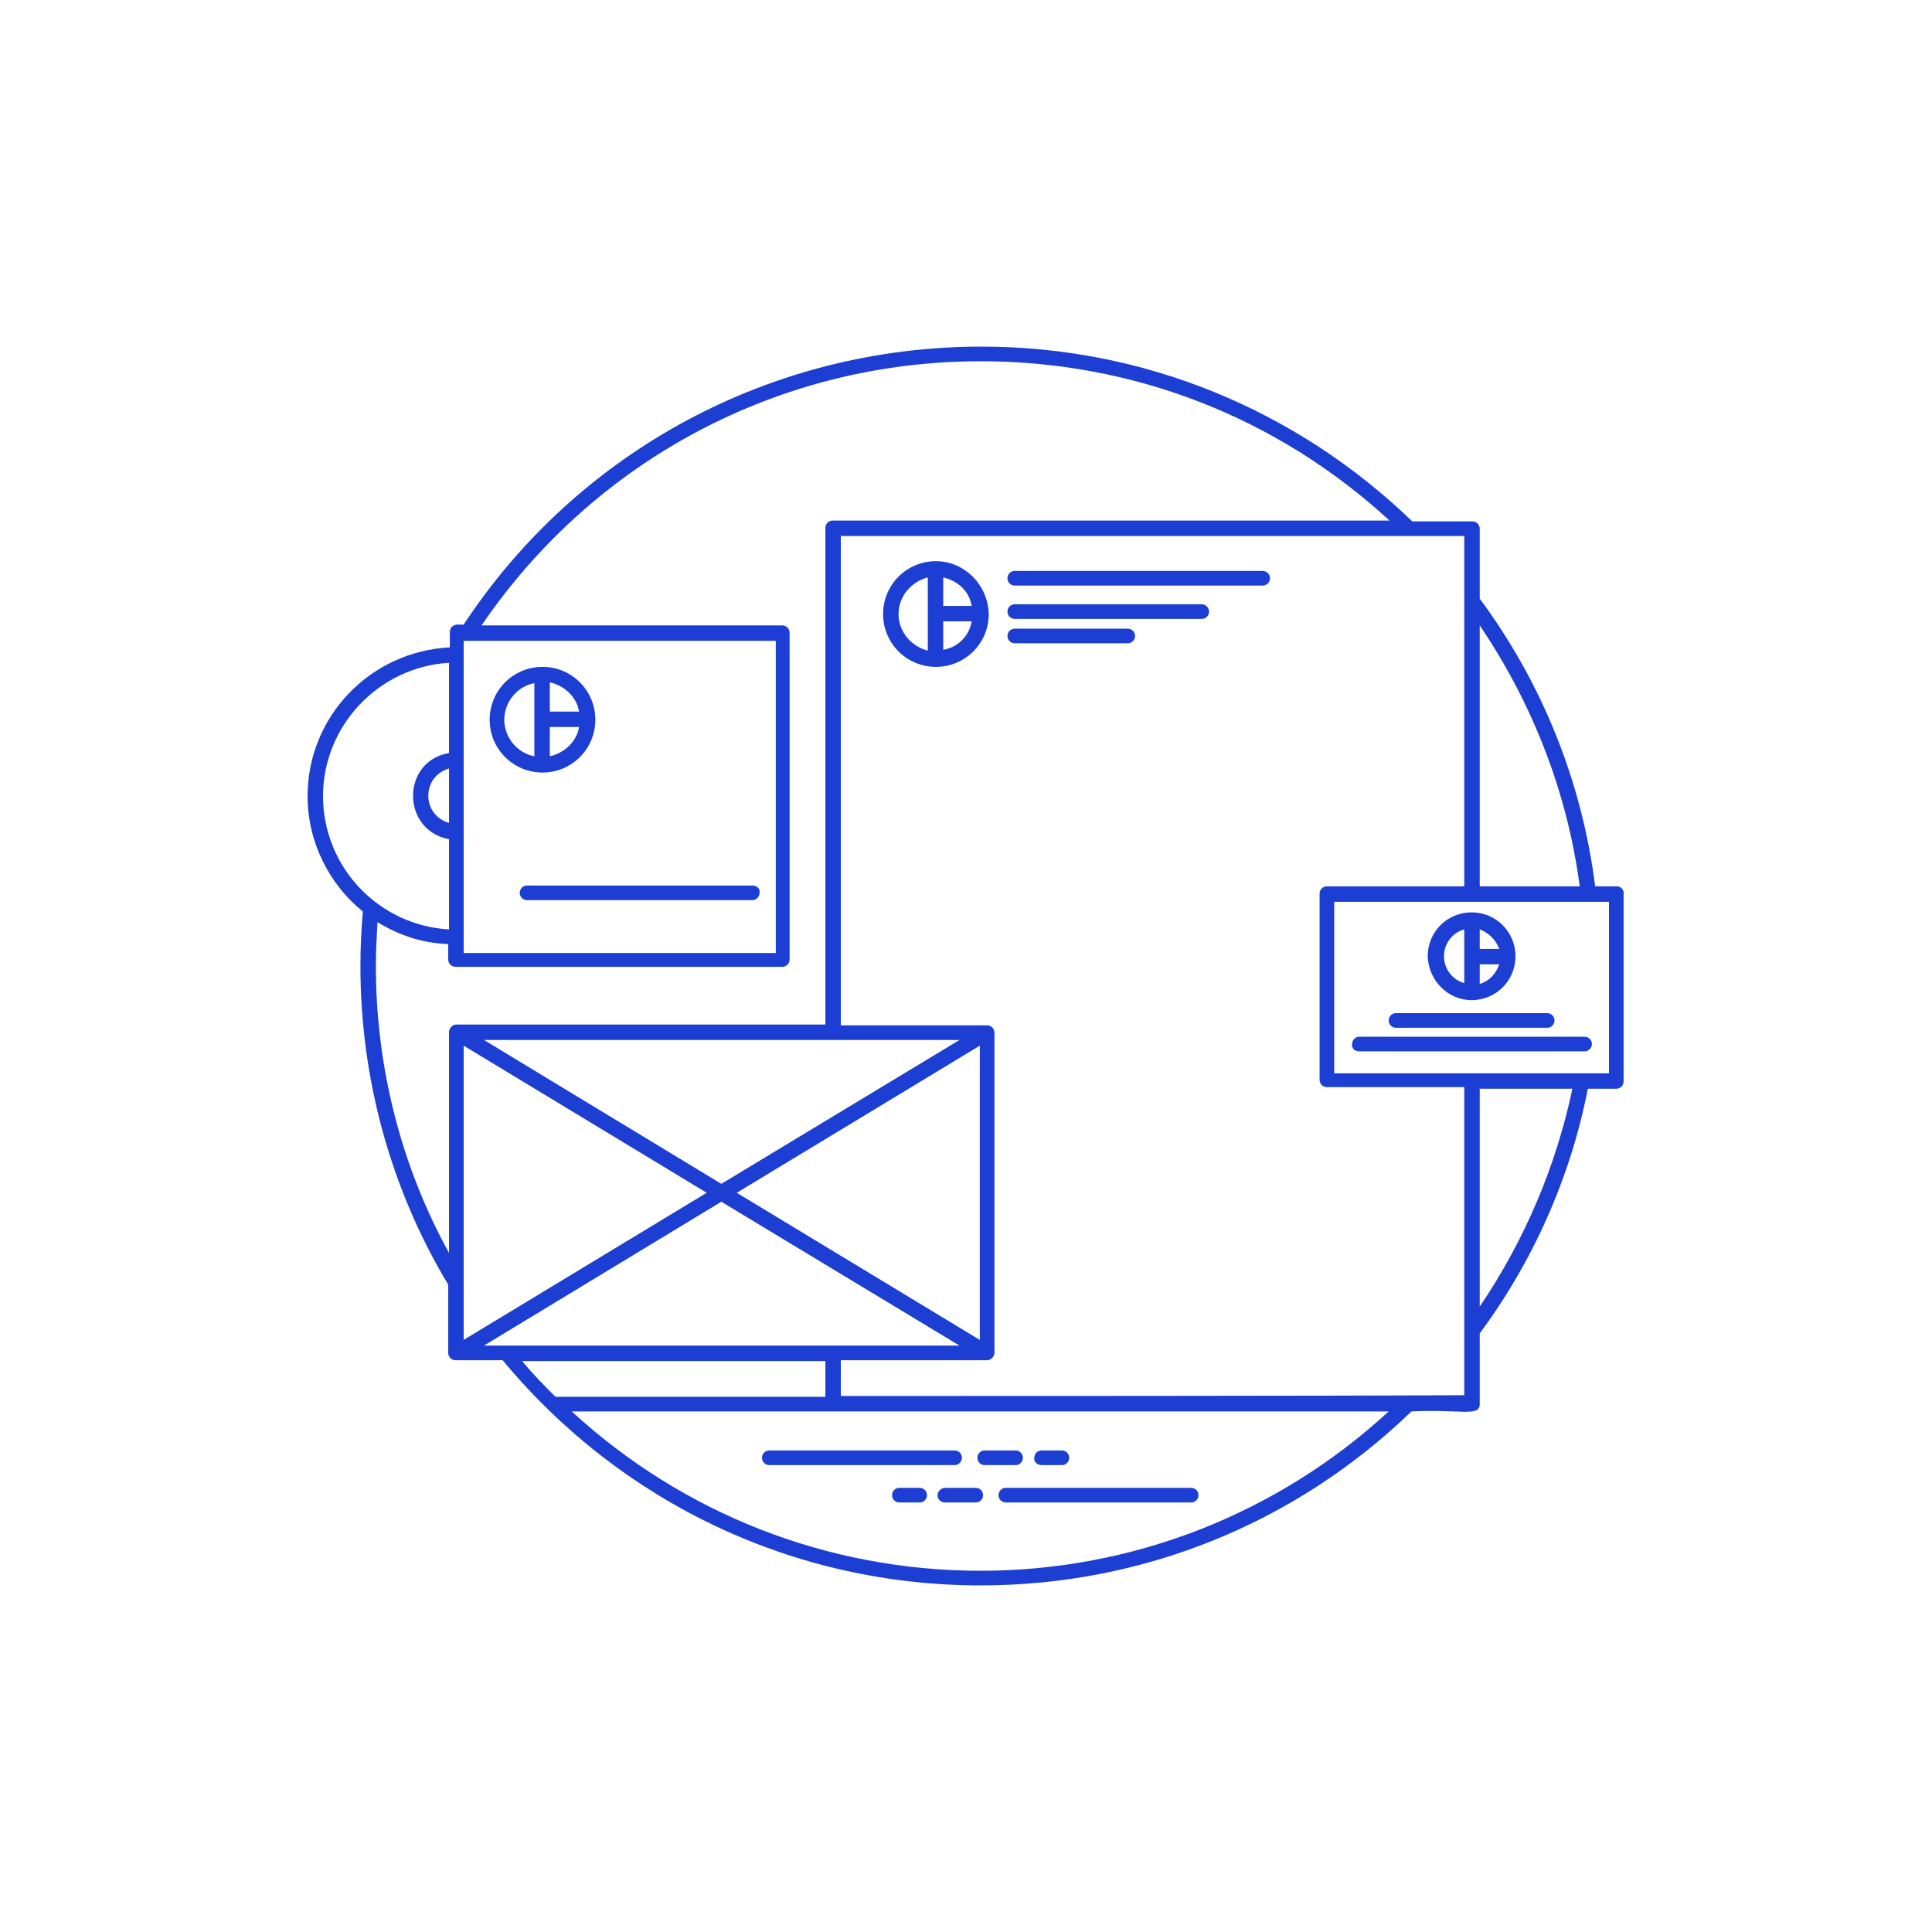
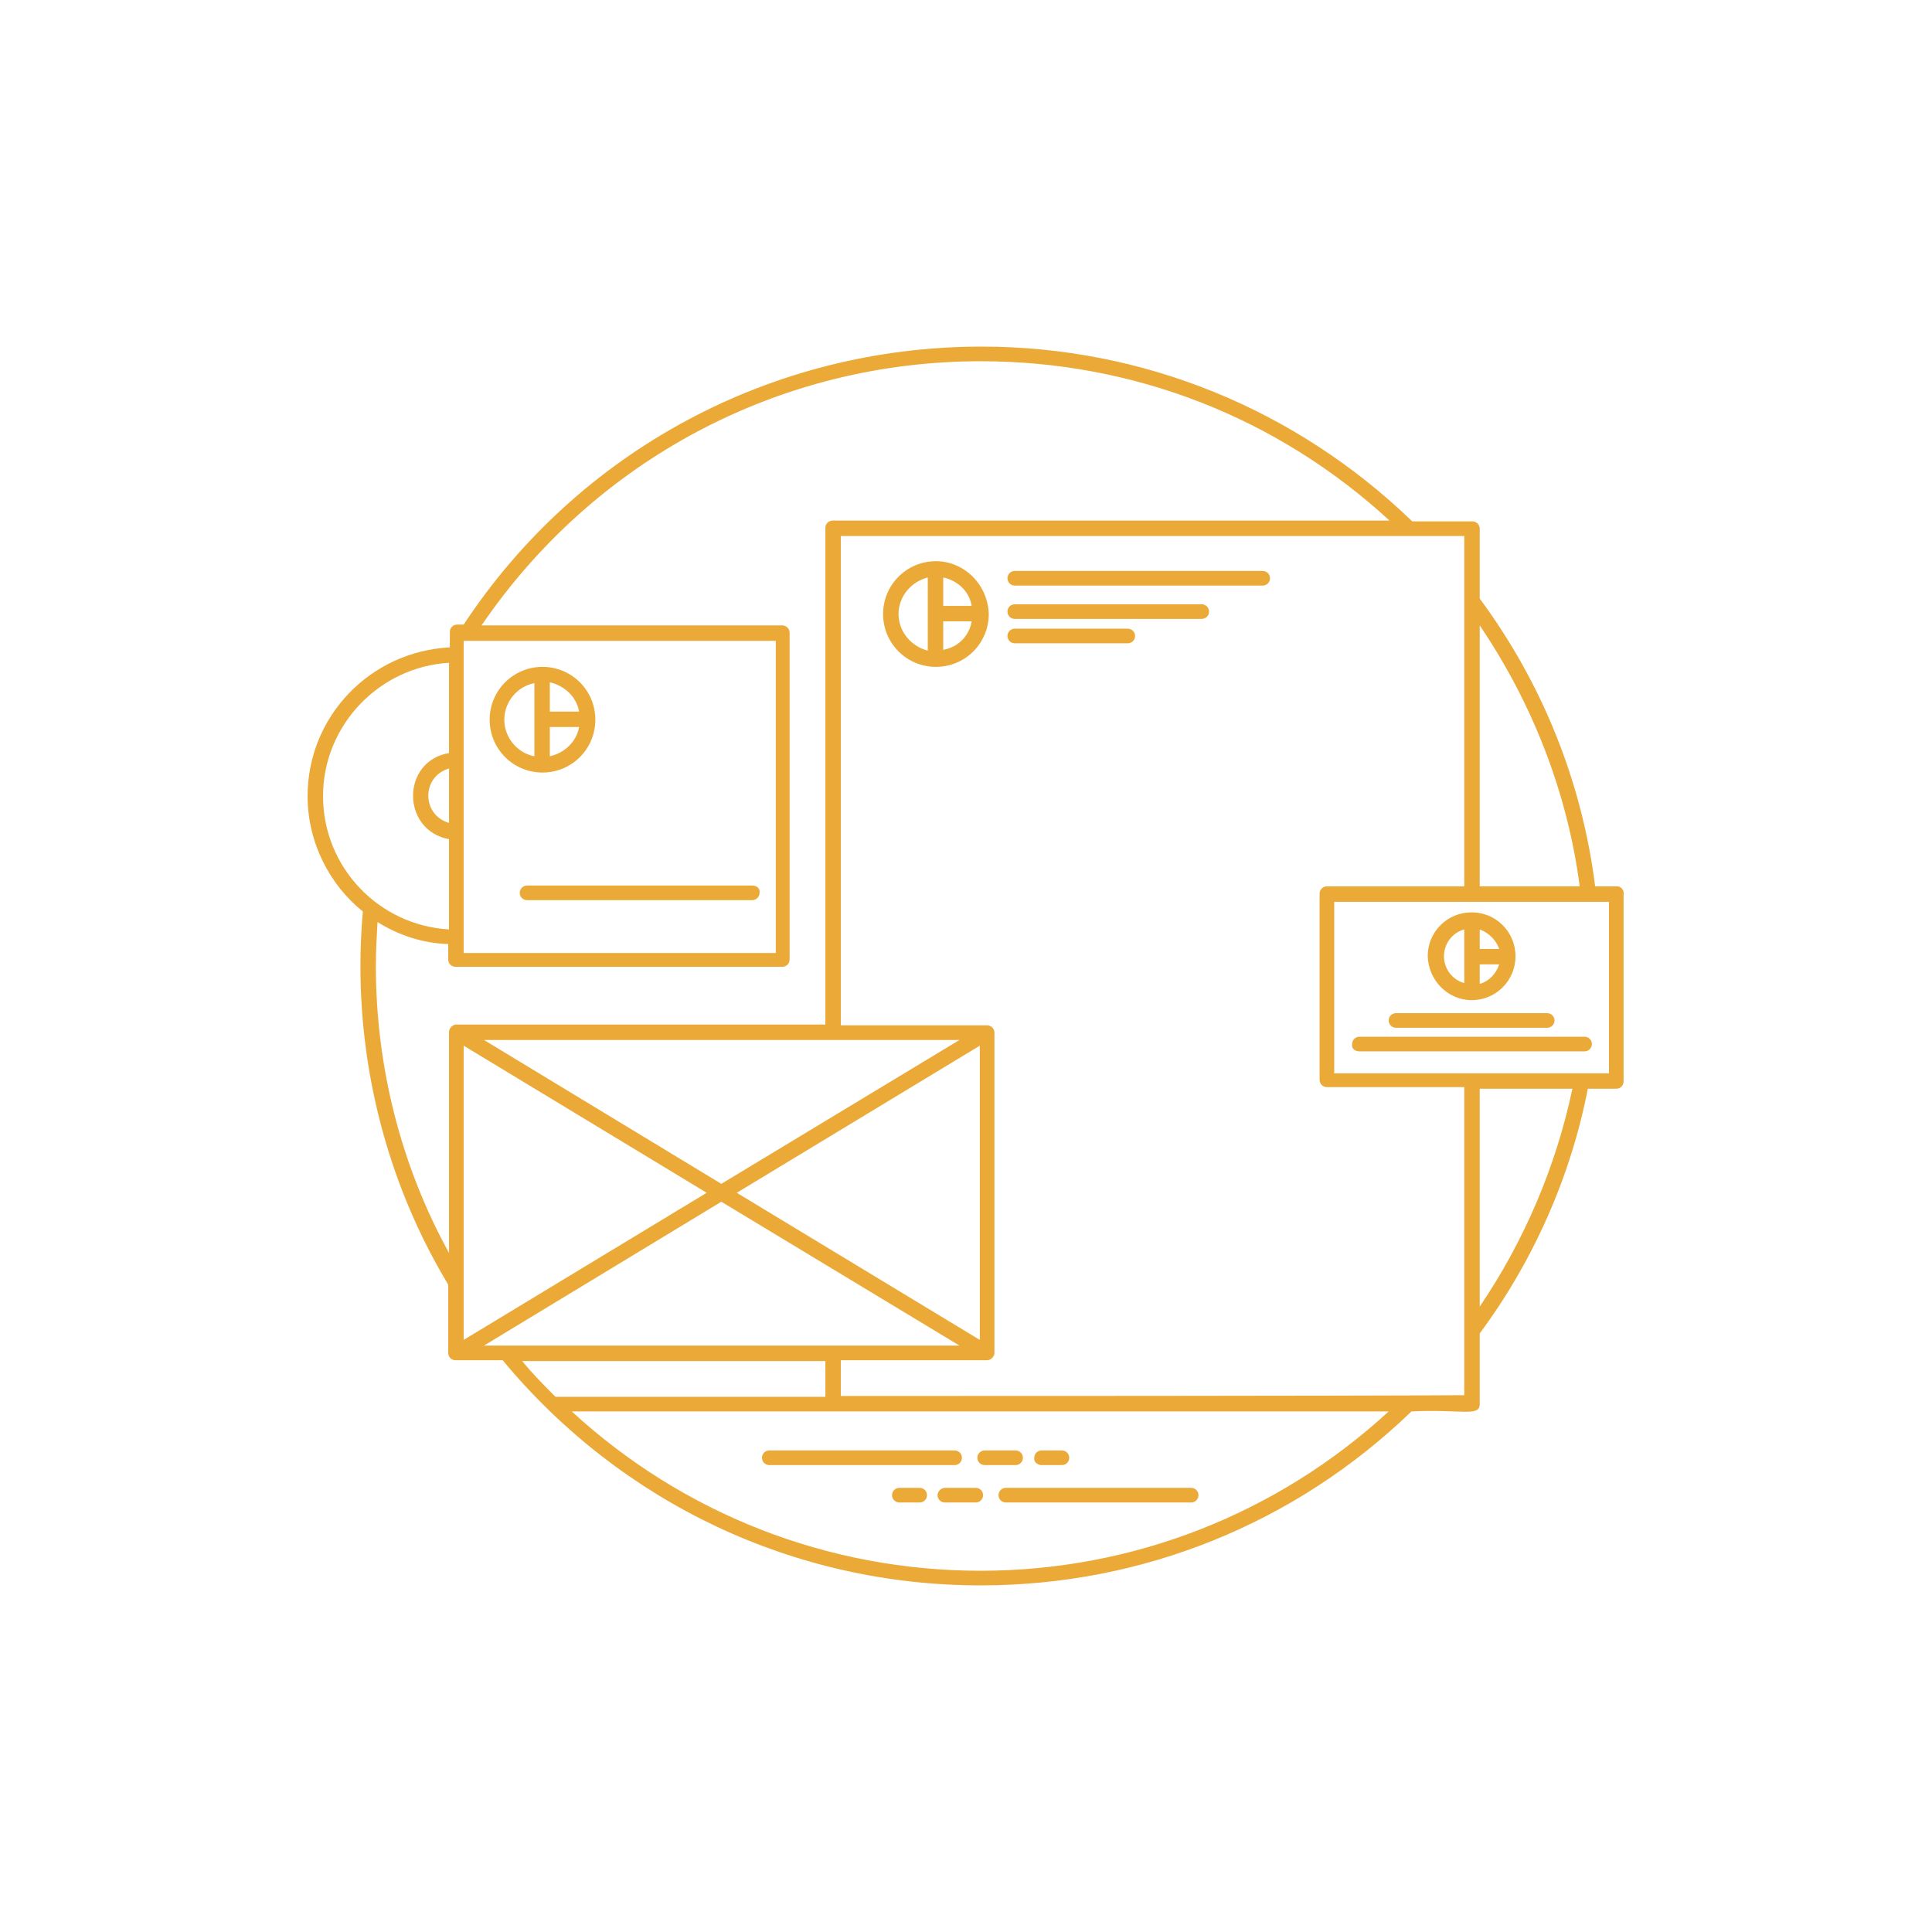
<svg xmlns="http://www.w3.org/2000/svg" width="100" height="100">
-   <svg fill="#1c3ed3" transform="matrix(.69 0 0 .69 15.5 15.5)" viewBox="0 0 164 164">
+   <svg fill="#eba937" transform="matrix(.69 0 0 .69 15.5 15.5)" viewBox="0 0 164 164">
    <path d="M36.4 51.7c0-3.6-2.9-6.5-6.5-6.5s-6.5 2.9-6.5 6.5 2.9 6.5 6.5 6.5 6.5-2.9 6.5-6.5zm-5.6 4.5v-3.6h3.6c-.3 1.8-1.8 3.2-3.6 3.6zm3.6-5.5h-3.6v-3.6c1.8.4 3.3 1.8 3.6 3.6zm-9.2 1c0-2.2 1.6-4.1 3.7-4.5v9c-2.1-.4-3.7-2.3-3.7-4.5zM56.9 142.5c0 .5.4.9.9.9h22.8c.5 0 .9-.4.9-.9s-.4-.9-.9-.9H57.8c-.5 0-.9.4-.9.9zM84.3 143.4h3.8c.5 0 .9-.4.9-.9s-.4-.9-.9-.9h-3.8c-.5 0-.9.4-.9.9s.4.9.9.9zM91.3 143.4h2.5c.5 0 .9-.4.9-.9s-.4-.9-.9-.9h-2.5c-.5 0-.9.4-.9.9-.1.5.4.9.9.9zM86 147.1c0 .5.4.9.9.9h22.8c.5 0 .9-.4.9-.9s-.4-.9-.9-.9H86.9c-.5 0-.9.4-.9.9zM78.5 147.1c0 .5.4.9.9.9h3.8c.5 0 .9-.4.9-.9s-.4-.9-.9-.9h-3.8c-.4 0-.9.4-.9.9zM76.3 146.2h-2.5c-.5 0-.9.4-.9.9s.4.9.9.9h2.5c.5 0 .9-.4.9-.9s-.4-.9-.9-.9zM78.3 32.2c-3.6 0-6.5 2.9-6.5 6.5s2.9 6.5 6.5 6.5 6.5-2.9 6.5-6.5c-.1-3.6-3-6.5-6.5-6.5zm4.4 5.5h-3.5v-3.5c1.8.4 3.2 1.7 3.5 3.5zm-9 1c0-2.2 1.6-4 3.6-4.5v9c-2-.5-3.6-2.3-3.6-4.5zm5.5 4.4v-3.5h3.5c-.3 1.8-1.7 3.2-3.5 3.5z" />
    <path d="M162.1 72.2h-2.7c-1.6-12.8-6.5-25-14.2-35.4v-8.6c0-.5-.4-.9-.9-.9h-7.4c-14.3-13.8-33.1-21.5-53-21.5-25.8 0-49.6 12.8-63.7 34.2h-.8c-.5 0-.9.4-.9.9v1.9C8.7 43.3 1 51.3 1 61.1 1 66.8 3.7 72 7.8 75.3c-.2 2.2-.3 4.5-.3 6.7 0 13.8 3.7 27.4 10.8 39.2v8.4c0 .5.4.9.9.9H25c14.6 17.6 35.9 27.7 58.8 27.7 19.9 0 38.7-7.6 53-21.4 6.1-.3 8.4.7 8.4-.9v-8.7c6.6-8.9 11.2-19.3 13.3-30.1h3.5c.5 0 .9-.4.9-.9v-23c.1-.5-.3-1-.8-1zm-4.6 0h-12.3V40.1c6.5 9.6 10.8 20.6 12.3 32.1zM18.4 64.4c-3.4-1-3.4-5.7 0-6.7v6.7zm1.8 14.1V56.7 42h38.4v38.4H20.2v-1.9zM2.9 61.1c0-8.7 6.9-15.9 15.5-16.4v11.1c-5.9 1-5.9 9.5 0 10.6v11.1C9.7 77 2.9 69.8 2.9 61.1zM9.4 82c0-1.8.1-3.6.2-5.4 2.6 1.6 5.5 2.6 8.7 2.7v1.9c0 .5.4.9.9.9h40.2c.5 0 .9-.4.9-.9V41c0-.5-.4-.9-.9-.9h-37C36.3 19.7 59.1 7.6 83.8 7.6c18.8 0 36.5 6.9 50.3 19.6H65.6c-.5 0-.9.4-.9.9v61.1H19.3c-.5 0-.9.5-.9.9v27.2c-5.9-10.7-9-22.9-9-35.3zm74.3 46l-29.9-18.1 29.9-18.1V128zM20.2 91.8l29.9 18.1L20.2 128V91.8zm31.7 17L22.7 91.1h58.5l-29.3 17.7zm0 2.2l29.3 17.7H22.7L51.9 111zm12.8 19.6v4.4H31.5c-1.4-1.4-2.8-2.8-4.1-4.4h37.3zm19.1 25.8c-18.8 0-36.6-7-50.3-19.6H134c-13.7 12.6-31.5 19.6-50.2 19.6zm-17.2-21.5v-4.4h18c.5 0 .9-.5.9-.9V90.2c0-.5-.4-.9-.9-.9h-18V29.1h76.7v43.1h-16.9c-.5 0-.9.4-.9.9V96c0 .5.4.9.9.9h16.9v37.9c-14.5.1-63 .1-76.7.1zm78.6-11V97.1h11.4c-2 9.5-5.9 18.7-11.4 26.8zm15.9-28.7h-33.8V74.1h33.8v21.1z" />
    <path d="M144.2 86.2c3 0 5.4-2.4 5.4-5.4 0-3-2.4-5.4-5.4-5.4s-5.4 2.4-5.4 5.4c.1 3 2.5 5.4 5.4 5.4zm1-2v-2.4h2.4c-.4 1.2-1.3 2.1-2.4 2.4zm2.4-4.3h-2.4v-2.4c1.1.4 2 1.3 2.4 2.4zm-4.3-2.4v6.6c-1.5-.4-2.5-1.8-2.5-3.3 0-1.5 1-2.9 2.5-3.3zM134.9 89.6h18.6c.5 0 .9-.4.9-.9s-.4-.9-.9-.9h-18.6c-.5 0-.9.4-.9.9s.4.9.9.9zM130.4 92.5h27.7c.5 0 .9-.4.9-.9s-.4-.9-.9-.9h-27.7c-.5 0-.9.4-.9.9-.1.5.3.9.9.9zM118.5 33.4H88c-.5 0-.9.4-.9.9s.4.9.9.9h30.5c.5 0 .9-.4.9-.9s-.4-.9-.9-.9zM111 37.5H88c-.5 0-.9.4-.9.9s.4.9.9.9h23c.5 0 .9-.4.9-.9s-.4-.9-.9-.9zM101.9 40.5H88c-.5 0-.9.4-.9.9s.4.9.9.9h13.9c.5 0 .9-.4.9-.9s-.4-.9-.9-.9zM55.7 72.1H28c-.5 0-.9.4-.9.9s.4.9.9.9h27.7c.5 0 .9-.4.9-.9.1-.5-.3-.9-.9-.9z" />
  </svg>
</svg>
